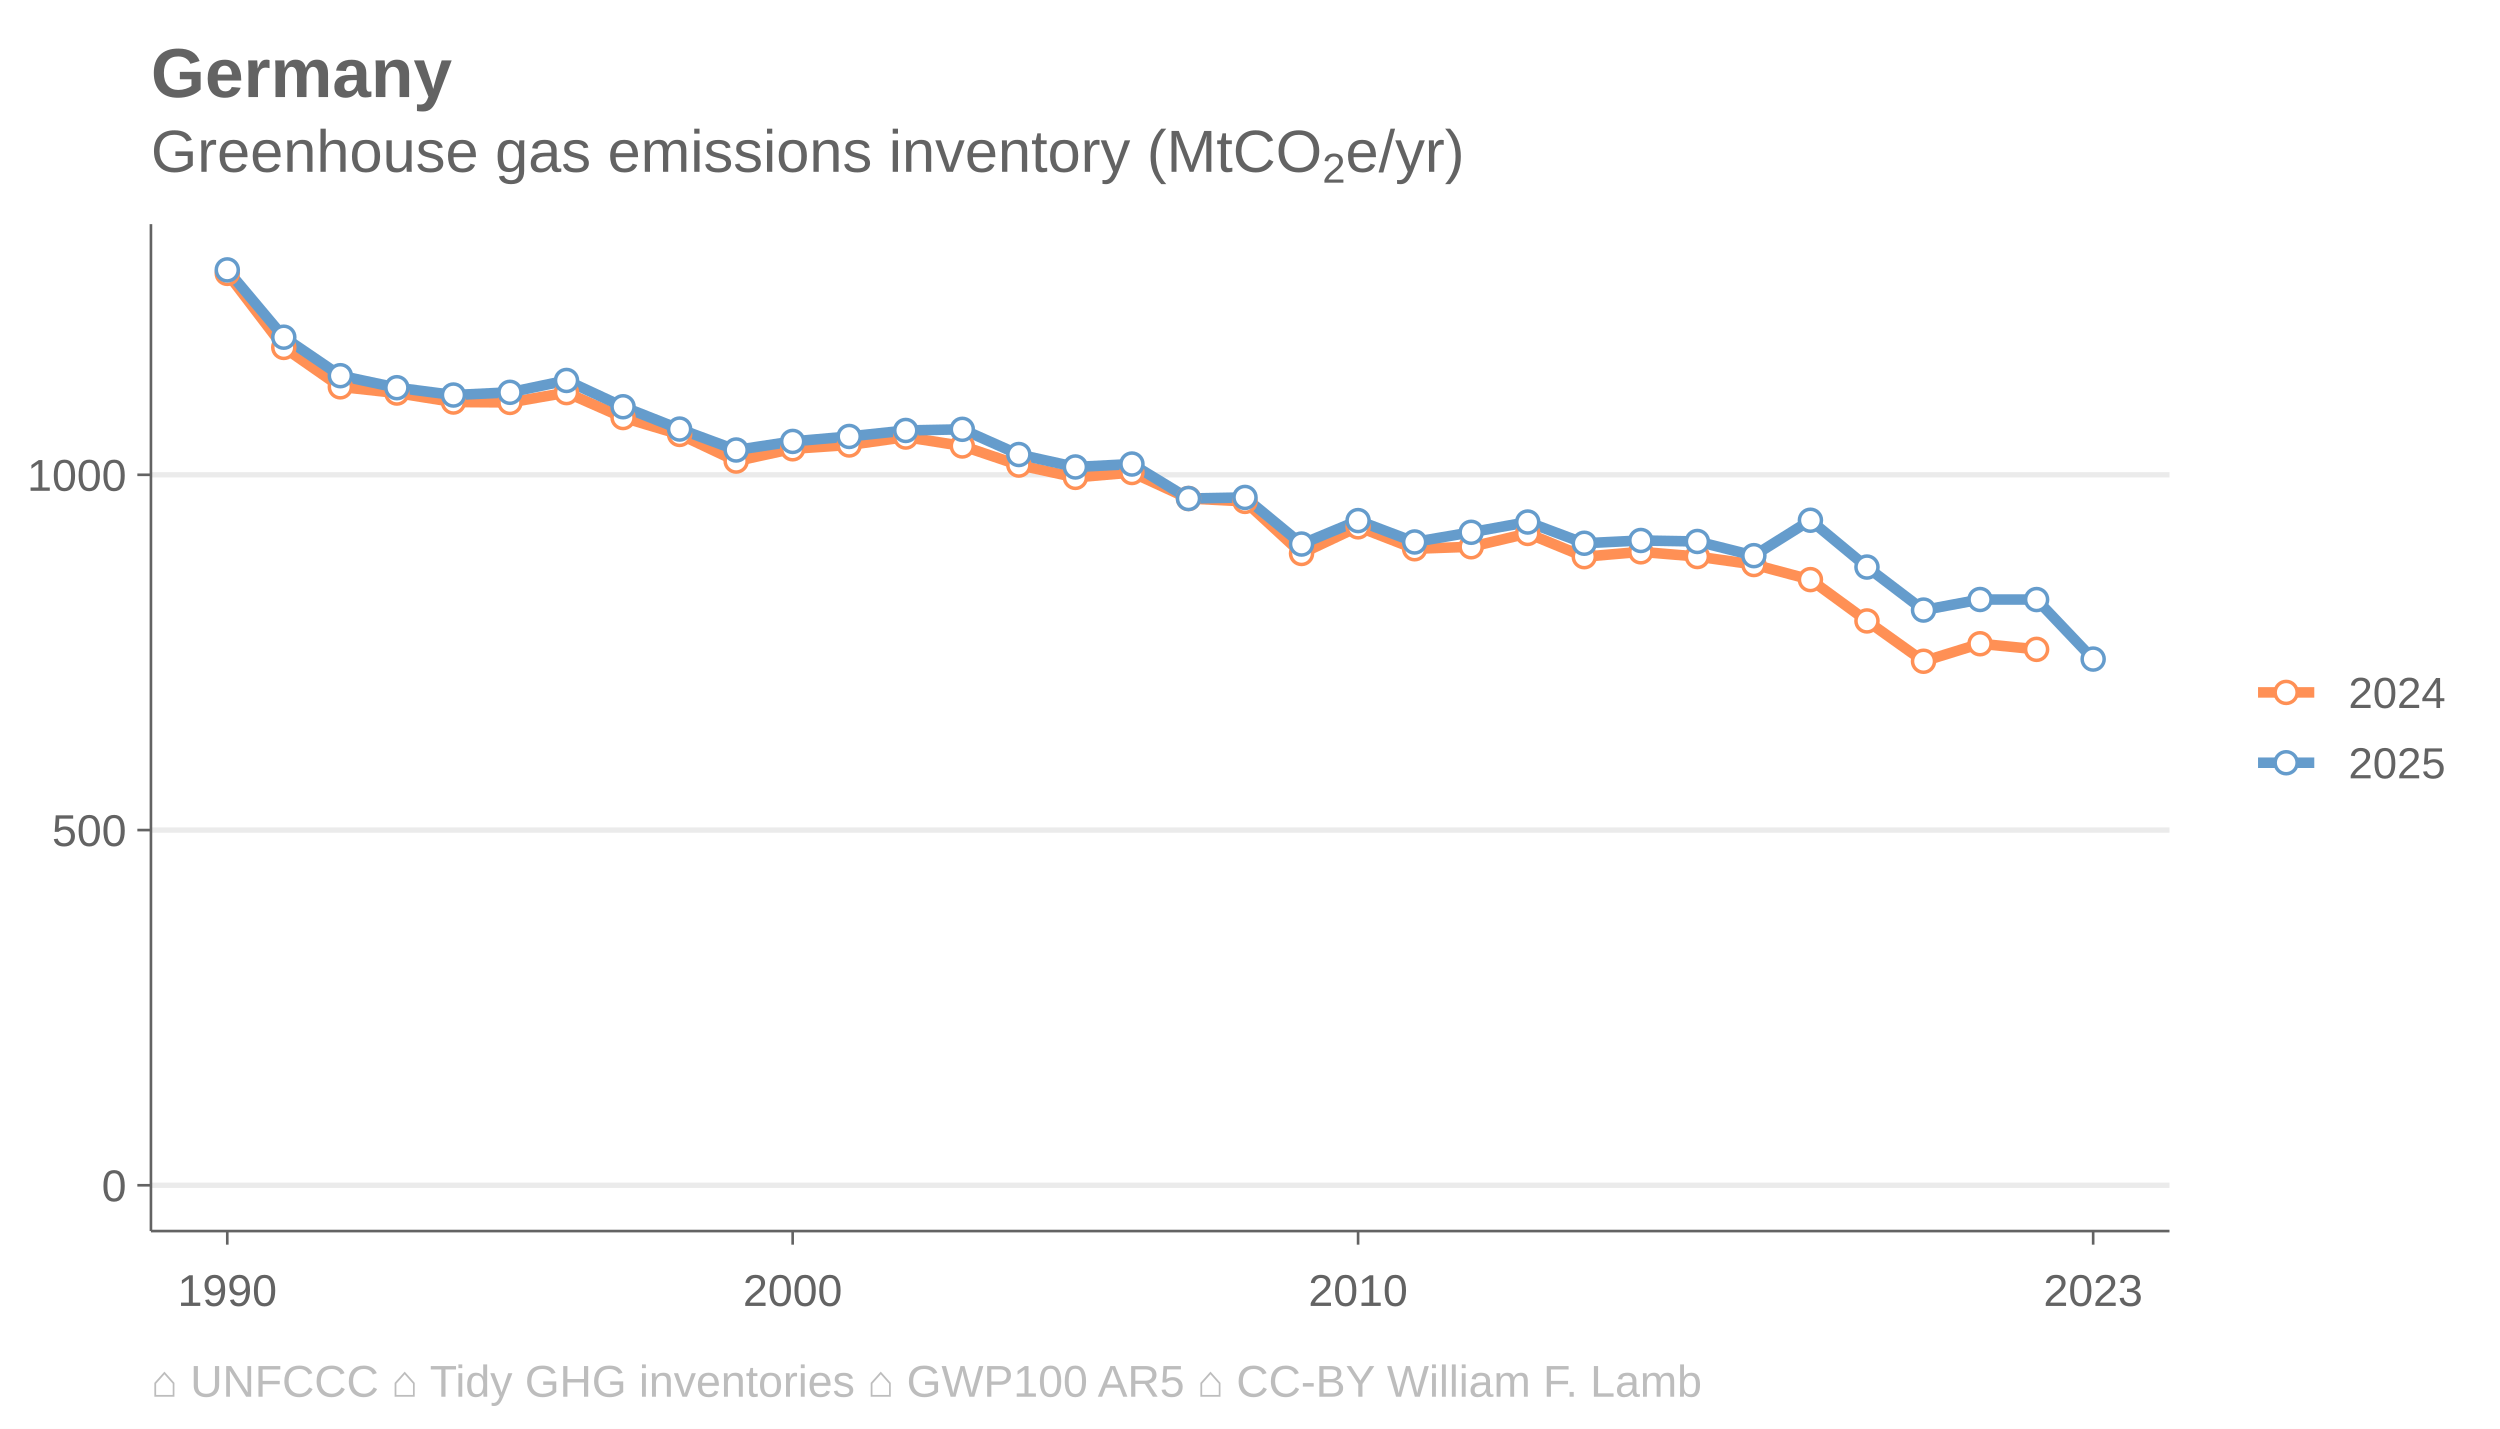
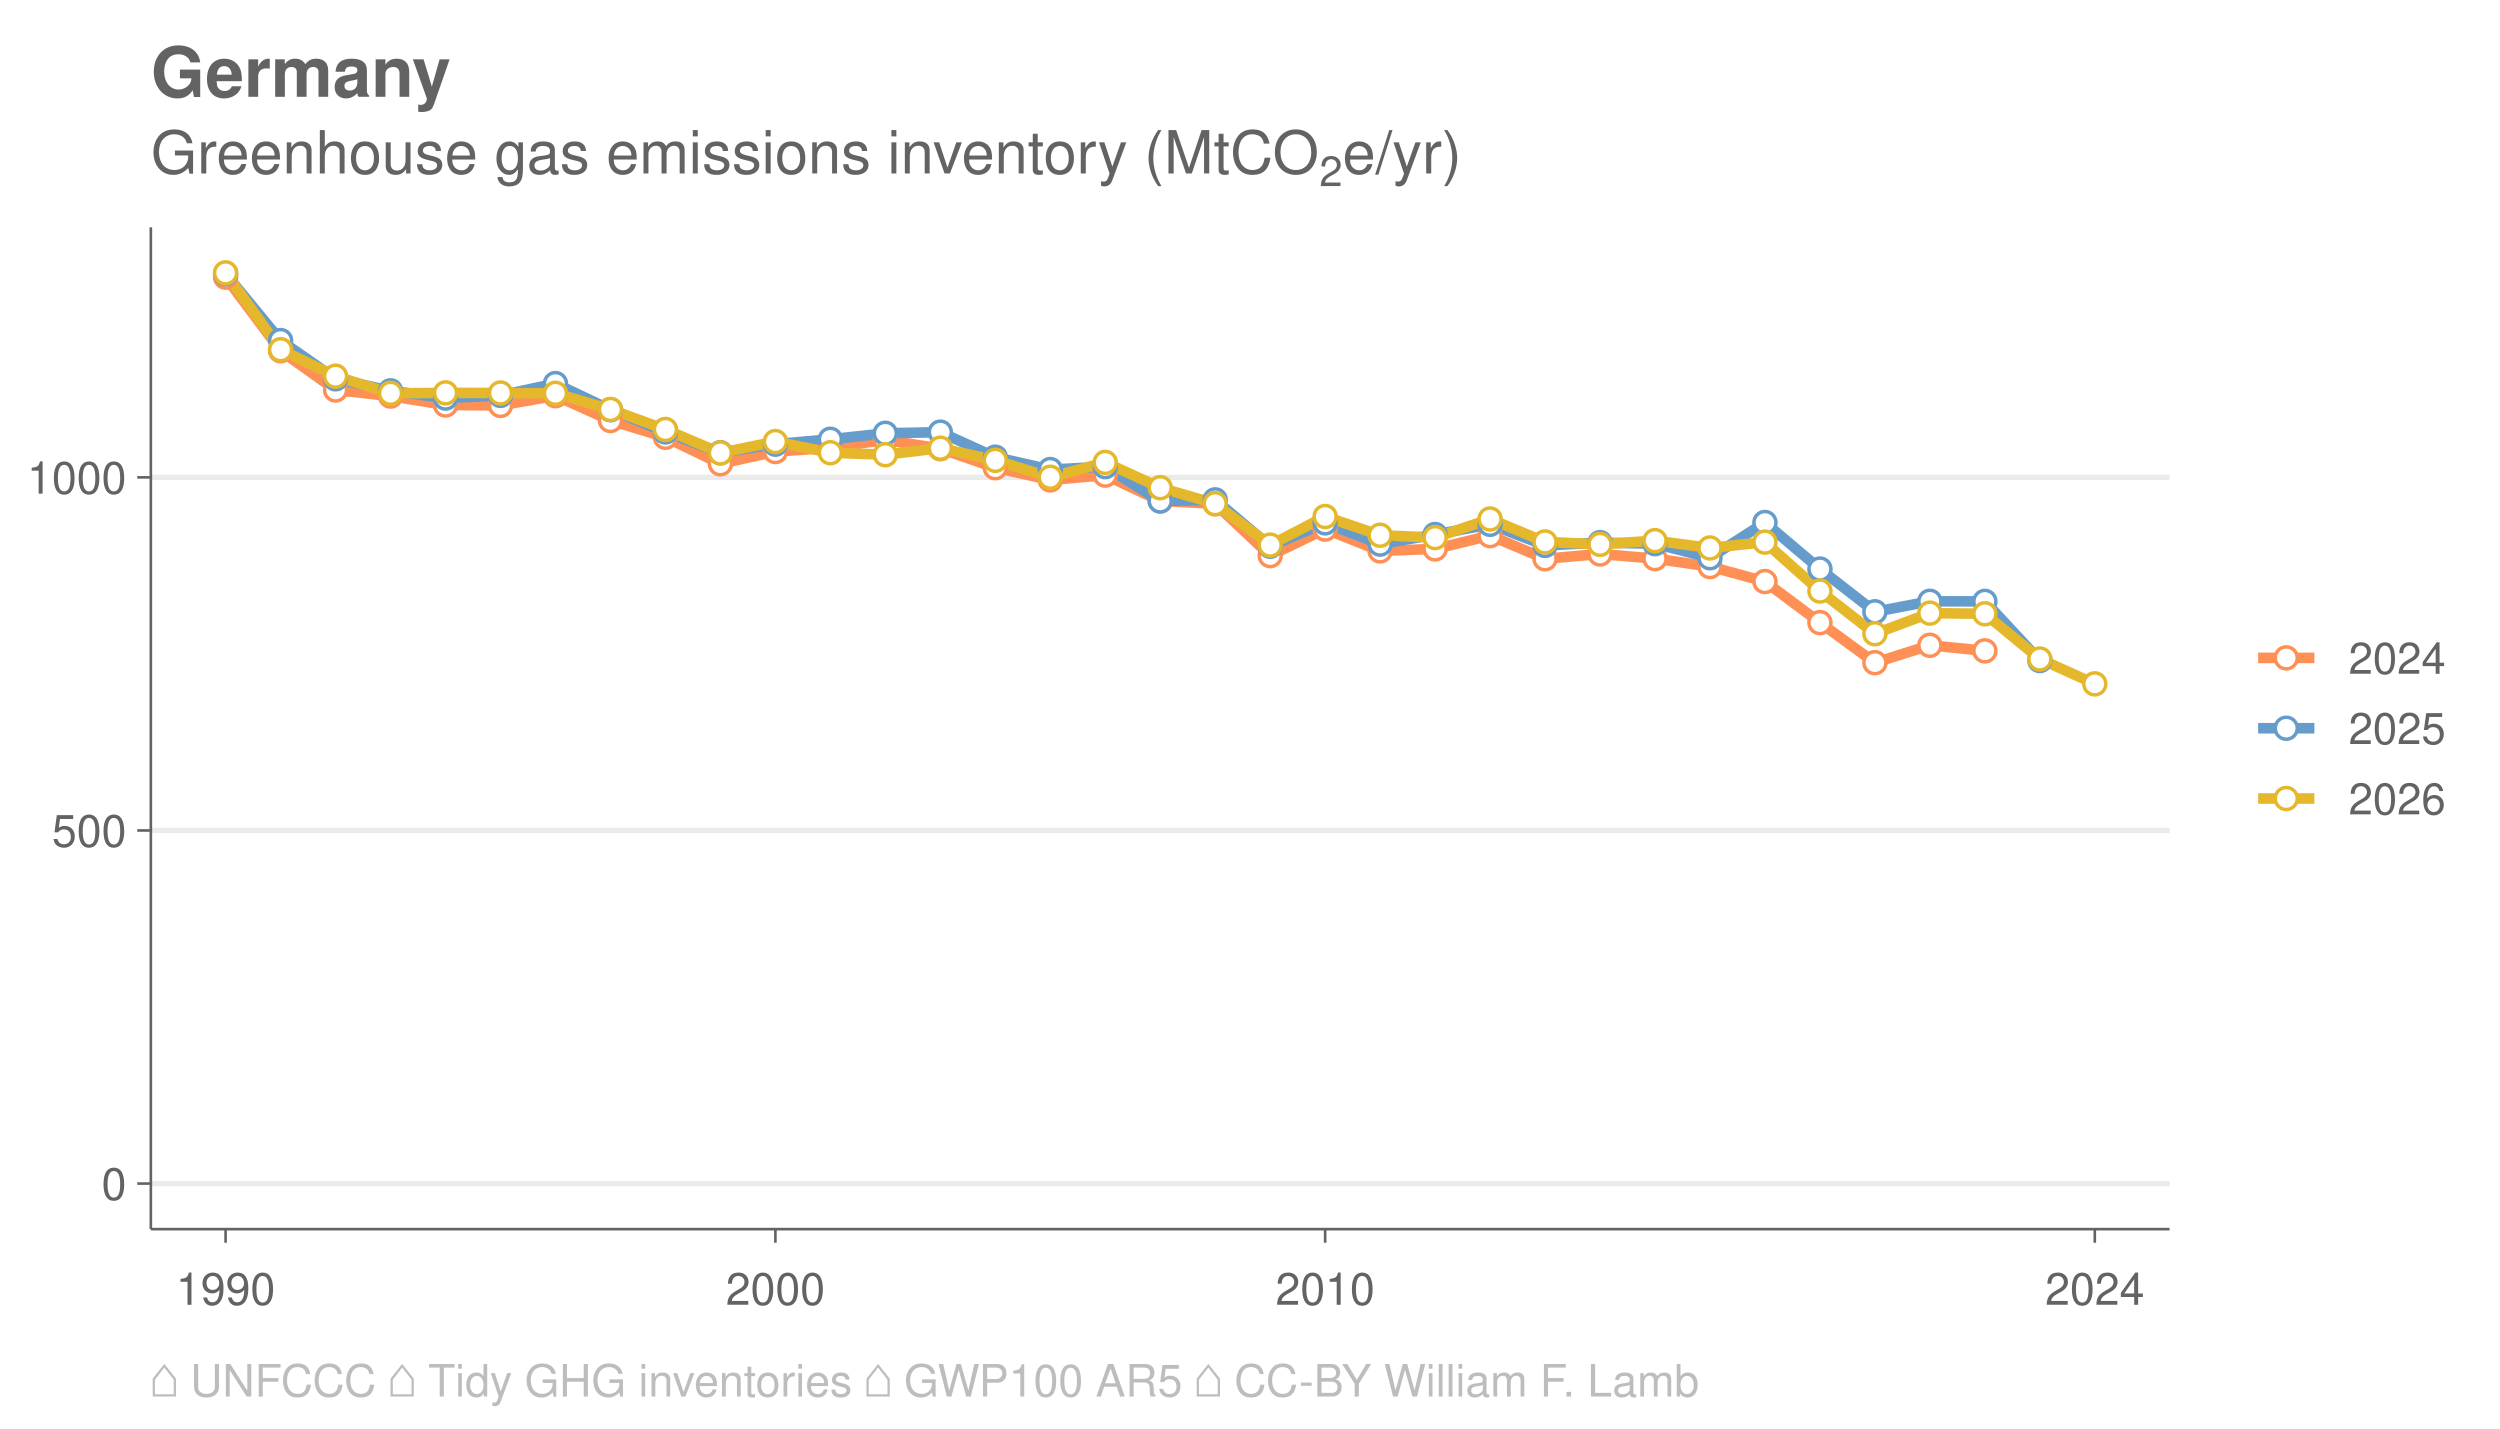
- <svg xmlns="http://www.w3.org/2000/svg" class="svglite" width="504.00pt" height="288.00pt" viewBox="0 0 504.00 288.00">
-   <defs>
-     <style type="text/css">
+ <svg xmlns="http://www.w3.org/2000/svg" width="504.00pt" height="288.00pt" viewBox="0 0 504.00 288.00">
+   <g class="svglite">
+     <defs>
+       <style type="text/css">
    .svglite line, .svglite polyline, .svglite polygon, .svglite path, .svglite rect, .svglite circle {
      fill: none;
      stroke: #000000;
      stroke-linecap: round;
      stroke-linejoin: round;
      stroke-miterlimit: 10.00;
    }
    .svglite text {
      white-space: pre;
    }
+     .svglite g.glyphgroup path {
+       fill: inherit;
+       stroke: none;
+     }
  </style>
-   </defs>
-   <rect width="100%" height="100%" style="stroke: none; fill: #FFFFFF;" />
-   <defs>
-     <clipPath id="cpMC4wMHw1MDQuMDB8MC4wMHwyODguMDA=">
-       <rect x="0.00" y="0.00" width="504.00" height="288.00" />
-     </clipPath>
-   </defs>
-   <g clip-path="url(#cpMC4wMHw1MDQuMDB8MC4wMHwyODguMDA=)">
-     <rect x="0" y="0.00" width="504.00" height="288.00" style="stroke-width: 1.07; stroke: #FFFFFF; fill: #FFFFFF;" />
-   </g>
-   <defs>
-     <clipPath id="cpMzAuNDN8NDM3LjM3fDQ1LjE5fDI0OC4xOA==">
-       <rect x="30.43" y="45.19" width="406.94" height="202.99" />
-     </clipPath>
-   </defs>
-   <g clip-path="url(#cpMzAuNDN8NDM3LjM3fDQ1LjE5fDI0OC4xOA==)">
-     <polyline points="30.43,238.95 437.37,238.95 " style="stroke-width: 1.07; stroke: #EBEBEB; stroke-linecap: butt;" />
-     <polyline points="30.43,167.34 437.37,167.34 " style="stroke-width: 1.07; stroke: #EBEBEB; stroke-linecap: butt;" />
-     <polyline points="30.43,95.72 437.37,95.72 " style="stroke-width: 1.07; stroke: #EBEBEB; stroke-linecap: butt;" />
-     <polyline points="45.82,55.11 57.21,70.04 68.61,77.99 80.01,79.24 91.41,81.05 102.81,81.13 114.21,79.15 125.61,84.18 137.01,87.58 148.41,92.95 159.80,90.48 171.20,89.71 182.60,88.11 194.00,89.91 205.40,93.76 216.80,96.24 228.20,95.26 239.60,100.50 250.99,101.08 262.39,111.58 273.79,106.21 285.19,110.63 296.59,110.23 307.99,107.54 319.39,112.23 330.79,111.25 342.19,112.20 353.58,113.81 364.98,116.85 376.38,125.18 387.78,133.31 399.18,129.78 410.58,130.91 " style="stroke-width: 2.13; stroke: #FF9055; stroke-linecap: butt;" />
-     <polyline points="45.82,54.41 57.21,67.98 68.61,75.74 80.01,78.16 91.41,79.64 102.81,79.09 114.21,76.70 125.61,82.00 137.01,86.50 148.41,90.72 159.80,88.99 171.20,87.99 182.60,86.78 194.00,86.55 205.40,91.63 216.80,94.14 228.20,93.55 239.60,100.50 250.99,100.28 262.39,109.68 273.79,104.95 285.19,109.26 296.59,107.31 307.99,105.24 319.39,109.52 330.79,108.96 342.19,109.16 353.58,112.02 364.98,104.88 376.38,114.32 387.78,122.99 399.18,120.86 410.58,120.87 421.98,132.87 " style="stroke-width: 2.13; stroke: #659CCC; stroke-linecap: butt;" />
-     <circle cx="45.82" cy="55.11" r="2.22" style="stroke-width: 0.71; stroke: #FF9055; fill: #FFFFFF;" />
-     <circle cx="45.82" cy="54.41" r="2.22" style="stroke-width: 0.71; stroke: #659CCC; fill: #FFFFFF;" />
-     <circle cx="57.21" cy="70.04" r="2.22" style="stroke-width: 0.71; stroke: #FF9055; fill: #FFFFFF;" />
-     <circle cx="57.21" cy="67.98" r="2.22" style="stroke-width: 0.71; stroke: #659CCC; fill: #FFFFFF;" />
-     <circle cx="68.61" cy="77.99" r="2.22" style="stroke-width: 0.71; stroke: #FF9055; fill: #FFFFFF;" />
-     <circle cx="68.61" cy="75.74" r="2.22" style="stroke-width: 0.71; stroke: #659CCC; fill: #FFFFFF;" />
-     <circle cx="80.01" cy="79.24" r="2.22" style="stroke-width: 0.71; stroke: #FF9055; fill: #FFFFFF;" />
-     <circle cx="80.01" cy="78.16" r="2.22" style="stroke-width: 0.71; stroke: #659CCC; fill: #FFFFFF;" />
-     <circle cx="91.41" cy="81.05" r="2.22" style="stroke-width: 0.71; stroke: #FF9055; fill: #FFFFFF;" />
-     <circle cx="91.41" cy="79.64" r="2.22" style="stroke-width: 0.71; stroke: #659CCC; fill: #FFFFFF;" />
-     <circle cx="102.81" cy="81.13" r="2.22" style="stroke-width: 0.71; stroke: #FF9055; fill: #FFFFFF;" />
-     <circle cx="102.81" cy="79.09" r="2.22" style="stroke-width: 0.71; stroke: #659CCC; fill: #FFFFFF;" />
-     <circle cx="114.21" cy="79.15" r="2.22" style="stroke-width: 0.71; stroke: #FF9055; fill: #FFFFFF;" />
-     <circle cx="114.21" cy="76.70" r="2.22" style="stroke-width: 0.71; stroke: #659CCC; fill: #FFFFFF;" />
-     <circle cx="125.61" cy="84.18" r="2.22" style="stroke-width: 0.71; stroke: #FF9055; fill: #FFFFFF;" />
-     <circle cx="125.61" cy="82.00" r="2.22" style="stroke-width: 0.71; stroke: #659CCC; fill: #FFFFFF;" />
-     <circle cx="137.01" cy="87.58" r="2.22" style="stroke-width: 0.71; stroke: #FF9055; fill: #FFFFFF;" />
-     <circle cx="137.01" cy="86.50" r="2.22" style="stroke-width: 0.71; stroke: #659CCC; fill: #FFFFFF;" />
-     <circle cx="148.41" cy="92.95" r="2.22" style="stroke-width: 0.71; stroke: #FF9055; fill: #FFFFFF;" />
-     <circle cx="148.41" cy="90.72" r="2.22" style="stroke-width: 0.71; stroke: #659CCC; fill: #FFFFFF;" />
-     <circle cx="159.80" cy="90.48" r="2.22" style="stroke-width: 0.71; stroke: #FF9055; fill: #FFFFFF;" />
-     <circle cx="159.80" cy="88.99" r="2.22" style="stroke-width: 0.71; stroke: #659CCC; fill: #FFFFFF;" />
-     <circle cx="171.20" cy="89.71" r="2.22" style="stroke-width: 0.71; stroke: #FF9055; fill: #FFFFFF;" />
-     <circle cx="171.20" cy="87.99" r="2.22" style="stroke-width: 0.71; stroke: #659CCC; fill: #FFFFFF;" />
-     <circle cx="182.60" cy="88.11" r="2.22" style="stroke-width: 0.71; stroke: #FF9055; fill: #FFFFFF;" />
-     <circle cx="182.60" cy="86.78" r="2.22" style="stroke-width: 0.71; stroke: #659CCC; fill: #FFFFFF;" />
-     <circle cx="194.00" cy="89.91" r="2.22" style="stroke-width: 0.71; stroke: #FF9055; fill: #FFFFFF;" />
-     <circle cx="194.00" cy="86.55" r="2.22" style="stroke-width: 0.71; stroke: #659CCC; fill: #FFFFFF;" />
-     <circle cx="205.40" cy="93.76" r="2.22" style="stroke-width: 0.71; stroke: #FF9055; fill: #FFFFFF;" />
-     <circle cx="205.40" cy="91.63" r="2.22" style="stroke-width: 0.71; stroke: #659CCC; fill: #FFFFFF;" />
-     <circle cx="216.80" cy="96.24" r="2.22" style="stroke-width: 0.71; stroke: #FF9055; fill: #FFFFFF;" />
-     <circle cx="216.80" cy="94.14" r="2.22" style="stroke-width: 0.71; stroke: #659CCC; fill: #FFFFFF;" />
-     <circle cx="228.20" cy="95.26" r="2.22" style="stroke-width: 0.71; stroke: #FF9055; fill: #FFFFFF;" />
-     <circle cx="228.20" cy="93.55" r="2.22" style="stroke-width: 0.71; stroke: #659CCC; fill: #FFFFFF;" />
-     <circle cx="239.60" cy="100.50" r="2.22" style="stroke-width: 0.71; stroke: #FF9055; fill: #FFFFFF;" />
-     <circle cx="239.60" cy="100.50" r="2.22" style="stroke-width: 0.71; stroke: #659CCC; fill: #FFFFFF;" />
-     <circle cx="250.99" cy="101.08" r="2.22" style="stroke-width: 0.71; stroke: #FF9055; fill: #FFFFFF;" />
-     <circle cx="250.99" cy="100.28" r="2.22" style="stroke-width: 0.71; stroke: #659CCC; fill: #FFFFFF;" />
-     <circle cx="262.39" cy="111.58" r="2.22" style="stroke-width: 0.71; stroke: #FF9055; fill: #FFFFFF;" />
-     <circle cx="262.39" cy="109.68" r="2.22" style="stroke-width: 0.71; stroke: #659CCC; fill: #FFFFFF;" />
-     <circle cx="273.79" cy="106.21" r="2.22" style="stroke-width: 0.71; stroke: #FF9055; fill: #FFFFFF;" />
-     <circle cx="273.79" cy="104.95" r="2.22" style="stroke-width: 0.71; stroke: #659CCC; fill: #FFFFFF;" />
-     <circle cx="285.19" cy="110.63" r="2.22" style="stroke-width: 0.71; stroke: #FF9055; fill: #FFFFFF;" />
-     <circle cx="285.19" cy="109.26" r="2.22" style="stroke-width: 0.71; stroke: #659CCC; fill: #FFFFFF;" />
-     <circle cx="296.59" cy="110.23" r="2.22" style="stroke-width: 0.71; stroke: #FF9055; fill: #FFFFFF;" />
-     <circle cx="296.59" cy="107.31" r="2.22" style="stroke-width: 0.71; stroke: #659CCC; fill: #FFFFFF;" />
-     <circle cx="307.99" cy="107.54" r="2.22" style="stroke-width: 0.71; stroke: #FF9055; fill: #FFFFFF;" />
-     <circle cx="307.99" cy="105.24" r="2.22" style="stroke-width: 0.71; stroke: #659CCC; fill: #FFFFFF;" />
-     <circle cx="319.39" cy="112.23" r="2.22" style="stroke-width: 0.71; stroke: #FF9055; fill: #FFFFFF;" />
-     <circle cx="319.39" cy="109.52" r="2.22" style="stroke-width: 0.71; stroke: #659CCC; fill: #FFFFFF;" />
-     <circle cx="330.79" cy="111.25" r="2.22" style="stroke-width: 0.71; stroke: #FF9055; fill: #FFFFFF;" />
-     <circle cx="330.79" cy="108.96" r="2.22" style="stroke-width: 0.71; stroke: #659CCC; fill: #FFFFFF;" />
-     <circle cx="342.19" cy="112.20" r="2.22" style="stroke-width: 0.71; stroke: #FF9055; fill: #FFFFFF;" />
-     <circle cx="342.19" cy="109.16" r="2.22" style="stroke-width: 0.71; stroke: #659CCC; fill: #FFFFFF;" />
-     <circle cx="353.58" cy="113.81" r="2.22" style="stroke-width: 0.71; stroke: #FF9055; fill: #FFFFFF;" />
-     <circle cx="353.58" cy="112.02" r="2.22" style="stroke-width: 0.71; stroke: #659CCC; fill: #FFFFFF;" />
-     <circle cx="364.98" cy="116.85" r="2.22" style="stroke-width: 0.71; stroke: #FF9055; fill: #FFFFFF;" />
-     <circle cx="364.98" cy="104.88" r="2.22" style="stroke-width: 0.71; stroke: #659CCC; fill: #FFFFFF;" />
-     <circle cx="376.38" cy="125.18" r="2.22" style="stroke-width: 0.71; stroke: #FF9055; fill: #FFFFFF;" />
-     <circle cx="376.38" cy="114.32" r="2.22" style="stroke-width: 0.71; stroke: #659CCC; fill: #FFFFFF;" />
-     <circle cx="387.78" cy="133.31" r="2.22" style="stroke-width: 0.71; stroke: #FF9055; fill: #FFFFFF;" />
-     <circle cx="387.78" cy="122.99" r="2.22" style="stroke-width: 0.71; stroke: #659CCC; fill: #FFFFFF;" />
-     <circle cx="399.18" cy="129.78" r="2.22" style="stroke-width: 0.71; stroke: #FF9055; fill: #FFFFFF;" />
-     <circle cx="399.18" cy="120.86" r="2.22" style="stroke-width: 0.71; stroke: #659CCC; fill: #FFFFFF;" />
-     <circle cx="410.58" cy="130.91" r="2.22" style="stroke-width: 0.71; stroke: #FF9055; fill: #FFFFFF;" />
-     <circle cx="410.58" cy="120.87" r="2.22" style="stroke-width: 0.71; stroke: #659CCC; fill: #FFFFFF;" />
-     <circle cx="421.98" cy="132.87" r="2.22" style="stroke-width: 0.71; stroke: #659CCC; fill: #FFFFFF;" />
-   </g>
-   <g clip-path="url(#cpMC4wMHw1MDQuMDB8MC4wMHwyODguMDA=)">
-     <polyline points="30.43,248.18 30.43,45.19 " style="stroke-width: 0.53; stroke: #636363; stroke-linecap: butt;" />
-     <text x="25.50" y="242.17" text-anchor="end" style="font-size: 9.00px;fill: #636363; font-family: &quot;Arial&quot;;" textLength="5.00px" lengthAdjust="spacingAndGlyphs">0</text>
-     <text x="25.50" y="170.56" text-anchor="end" style="font-size: 9.00px;fill: #636363; font-family: &quot;Arial&quot;;" textLength="15.01px" lengthAdjust="spacingAndGlyphs">500</text>
-     <text x="25.50" y="98.94" text-anchor="end" style="font-size: 9.00px;fill: #636363; font-family: &quot;Arial&quot;;" textLength="20.02px" lengthAdjust="spacingAndGlyphs">1000</text>
-     <polyline points="27.69,238.95 30.43,238.95 " style="stroke-width: 0.53; stroke: #636363; stroke-linecap: butt;" />
-     <polyline points="27.69,167.34 30.43,167.34 " style="stroke-width: 0.53; stroke: #636363; stroke-linecap: butt;" />
-     <polyline points="27.69,95.72 30.43,95.72 " style="stroke-width: 0.53; stroke: #636363; stroke-linecap: butt;" />
-     <polyline points="30.43,248.18 437.37,248.18 " style="stroke-width: 0.53; stroke: #636363; stroke-linecap: butt;" />
-     <polyline points="45.82,250.92 45.82,248.18 " style="stroke-width: 0.53; stroke: #636363; stroke-linecap: butt;" />
-     <polyline points="159.80,250.92 159.80,248.18 " style="stroke-width: 0.53; stroke: #636363; stroke-linecap: butt;" />
-     <polyline points="273.79,250.92 273.79,248.18 " style="stroke-width: 0.53; stroke: #636363; stroke-linecap: butt;" />
-     <polyline points="421.98,250.92 421.98,248.18 " style="stroke-width: 0.53; stroke: #636363; stroke-linecap: butt;" />
-     <text x="45.82" y="263.28" text-anchor="middle" style="font-size: 9.00px;fill: #636363; font-family: &quot;Arial&quot;;" textLength="20.02px" lengthAdjust="spacingAndGlyphs">1990</text>
-     <text x="159.80" y="263.28" text-anchor="middle" style="font-size: 9.00px;fill: #636363; font-family: &quot;Arial&quot;;" textLength="20.02px" lengthAdjust="spacingAndGlyphs">2000</text>
-     <text x="273.79" y="263.28" text-anchor="middle" style="font-size: 9.00px;fill: #636363; font-family: &quot;Arial&quot;;" textLength="20.02px" lengthAdjust="spacingAndGlyphs">2010</text>
-     <text x="421.98" y="263.28" text-anchor="middle" style="font-size: 9.00px;fill: #636363; font-family: &quot;Arial&quot;;" textLength="20.02px" lengthAdjust="spacingAndGlyphs">2023</text>
-     <rect x="448.32" y="127.03" width="50.20" height="39.31" style="stroke-width: 1.07; stroke: none; fill: #FFFFFF;" />
-     <line x1="455.22" y1="139.59" x2="466.56" y2="139.59" style="stroke-width: 2.13; stroke: #FF9055; stroke-linecap: butt;" />
-     <circle cx="460.89" cy="139.59" r="2.22" style="stroke-width: 0.71; stroke: #FF9055; fill: #FFFFFF;" />
-     <line x1="455.22" y1="153.77" x2="466.56" y2="153.77" style="stroke-width: 2.13; stroke: #659CCC; stroke-linecap: butt;" />
-     <circle cx="460.89" cy="153.77" r="2.22" style="stroke-width: 0.71; stroke: #659CCC; fill: #FFFFFF;" />
-     <text x="473.46" y="142.74" style="font-size: 8.80px;fill: #636363; font-family: &quot;Arial&quot;;" textLength="19.58px" lengthAdjust="spacingAndGlyphs">2024</text>
-     <text x="473.46" y="156.92" style="font-size: 8.80px;fill: #636363; font-family: &quot;Arial&quot;;" textLength="19.58px" lengthAdjust="spacingAndGlyphs">2025</text>
-     <text x="30.43" y="34.64" style="font-size: 12.00px;fill: #636363; font-family: &quot;Arial&quot;;" textLength="236.15px" lengthAdjust="spacingAndGlyphs">Greenhouse gas emissions inventory (MtCO</text>
-     <text x="266.58" y="36.82" style="font-size: 8.40px;fill: #636363; font-family: &quot;Arial&quot;;" textLength="4.67px" lengthAdjust="spacingAndGlyphs">2</text>
-     <text x="271.25" y="34.64" style="font-size: 12.00px;fill: #636363; font-family: &quot;Arial&quot;;" textLength="24.00px" lengthAdjust="spacingAndGlyphs">e/yr)</text>
-     <text x="30.43" y="19.57" style="font-size: 14.00px; font-weight: bold;fill: #636363; font-family: &quot;Arial&quot;;" textLength="60.68px" lengthAdjust="spacingAndGlyphs">Germany</text>
-     <text x="30.43" y="281.58" style="font-size: 9.00px;fill: #BDBDBD; font-family: &quot;Arial&quot;;" textLength="327.62px" lengthAdjust="spacingAndGlyphs">⌂ UNFCCC   ⌂ Tidy GHG inventories   ⌂ GWP100 AR5   ⌂ CC-BY William F. Lamb</text>
+     </defs>
+     <rect width="100%" height="100%" style="stroke: none; fill: #FFFFFF;" />
+     <defs>
+       <clipPath id="cpMC4wMHw1MDQuMDB8MC4wMHwyODguMDA=">
+         <rect x="0.00" y="0.00" width="504.00" height="288.00" />
+       </clipPath>
+     </defs>
+     <g clip-path="url(#cpMC4wMHw1MDQuMDB8MC4wMHwyODguMDA=)">
+       <rect x="0.00" y="0.00" width="504.00" height="288.00" style="stroke-width: 1.07; stroke: #FFFFFF; fill: #FFFFFF;" />
+     </g>
+     <defs>
+       <clipPath id="cpMzAuNDF8NDM3LjM5fDQ1LjgzfDI0Ny43OQ==">
+         <rect x="30.41" y="45.83" width="406.98" height="201.96" />
+       </clipPath>
+     </defs>
+     <g clip-path="url(#cpMzAuNDF8NDM3LjM5fDQ1LjgzfDI0Ny43OQ==)">
+       <polyline points="30.41,238.61 437.39,238.61 " style="stroke-width: 1.07; stroke: #EBEBEB; stroke-linecap: butt;" />
+       <polyline points="30.41,167.42 437.39,167.42 " style="stroke-width: 1.07; stroke: #EBEBEB; stroke-linecap: butt;" />
+       <polyline points="30.41,96.24 437.39,96.24 " style="stroke-width: 1.07; stroke: #EBEBEB; stroke-linecap: butt;" />
+       <polyline points="45.48,55.87 56.57,70.71 67.65,78.62 78.73,79.85 89.82,81.65 100.90,81.73 111.98,79.77 123.07,84.77 134.15,88.15 145.23,93.49 156.32,91.03 167.40,90.27 178.48,88.67 189.57,90.46 200.65,94.29 211.73,96.75 222.82,95.78 233.90,100.99 244.98,101.56 256.07,112.01 267.15,106.66 278.23,111.06 289.32,110.66 300.40,107.98 311.48,112.65 322.57,111.68 333.65,112.62 344.73,114.22 355.81,117.24 366.90,125.52 377.98,133.60 389.06,130.09 400.15,131.21 " style="stroke-width: 2.13; stroke: #FF9055; stroke-linecap: butt;" />
+       <polyline points="45.48,55.18 56.57,68.66 67.65,76.37 78.73,78.79 89.82,80.25 100.90,79.71 111.98,77.33 123.07,82.60 134.15,87.08 145.23,91.27 156.32,89.54 167.40,88.56 178.48,87.35 189.57,87.12 200.65,92.17 211.73,94.66 222.82,94.08 233.90,100.99 244.98,100.77 256.07,110.12 267.15,105.41 278.23,109.69 289.32,107.76 300.40,105.70 311.48,109.95 322.57,109.40 333.65,109.60 344.73,112.44 355.81,105.34 366.90,114.72 377.98,123.34 389.06,121.22 400.15,121.24 411.23,133.16 " style="stroke-width: 2.13; stroke: #659CCC; stroke-linecap: butt;" />
+       <polyline points="45.48,55.01 56.57,70.50 67.65,75.84 78.73,79.29 89.82,79.20 100.90,79.23 111.98,79.29 123.07,82.55 134.15,86.58 145.23,91.31 156.32,89.02 167.40,91.27 178.48,91.67 189.57,90.35 200.65,92.80 211.73,96.21 222.82,93.22 233.90,98.32 244.98,101.54 256.07,109.89 267.15,104.13 278.23,107.90 289.32,108.38 300.40,104.63 311.48,109.25 322.57,109.74 333.65,108.99 344.73,110.47 355.81,109.29 366.90,119.15 377.98,127.76 389.06,123.61 400.15,123.74 411.23,132.85 422.31,137.87 " style="stroke-width: 2.13; stroke: #E5B82C; stroke-linecap: butt;" />
+       <circle cx="45.48" cy="55.87" r="2.22" style="stroke-width: 0.71; stroke: #FF9055; fill: #FFFFFF;" />
+       <circle cx="45.48" cy="55.18" r="2.22" style="stroke-width: 0.71; stroke: #659CCC; fill: #FFFFFF;" />
+       <circle cx="45.48" cy="55.01" r="2.22" style="stroke-width: 0.71; stroke: #E5B82C; fill: #FFFFFF;" />
+       <circle cx="56.57" cy="70.71" r="2.22" style="stroke-width: 0.71; stroke: #FF9055; fill: #FFFFFF;" />
+       <circle cx="56.57" cy="68.66" r="2.22" style="stroke-width: 0.71; stroke: #659CCC; fill: #FFFFFF;" />
+       <circle cx="56.57" cy="70.50" r="2.22" style="stroke-width: 0.71; stroke: #E5B82C; fill: #FFFFFF;" />
+       <circle cx="67.65" cy="78.62" r="2.22" style="stroke-width: 0.71; stroke: #FF9055; fill: #FFFFFF;" />
+       <circle cx="67.65" cy="76.37" r="2.22" style="stroke-width: 0.71; stroke: #659CCC; fill: #FFFFFF;" />
+       <circle cx="67.65" cy="75.84" r="2.22" style="stroke-width: 0.71; stroke: #E5B82C; fill: #FFFFFF;" />
+       <circle cx="78.73" cy="79.85" r="2.22" style="stroke-width: 0.71; stroke: #FF9055; fill: #FFFFFF;" />
+       <circle cx="78.73" cy="78.79" r="2.22" style="stroke-width: 0.71; stroke: #659CCC; fill: #FFFFFF;" />
+       <circle cx="78.73" cy="79.29" r="2.22" style="stroke-width: 0.71; stroke: #E5B82C; fill: #FFFFFF;" />
+       <circle cx="89.82" cy="81.65" r="2.22" style="stroke-width: 0.71; stroke: #FF9055; fill: #FFFFFF;" />
+       <circle cx="89.82" cy="80.25" r="2.22" style="stroke-width: 0.71; stroke: #659CCC; fill: #FFFFFF;" />
+       <circle cx="89.82" cy="79.20" r="2.22" style="stroke-width: 0.71; stroke: #E5B82C; fill: #FFFFFF;" />
+       <circle cx="100.90" cy="81.73" r="2.22" style="stroke-width: 0.71; stroke: #FF9055; fill: #FFFFFF;" />
+       <circle cx="100.90" cy="79.71" r="2.22" style="stroke-width: 0.71; stroke: #659CCC; fill: #FFFFFF;" />
+       <circle cx="100.90" cy="79.23" r="2.22" style="stroke-width: 0.71; stroke: #E5B82C; fill: #FFFFFF;" />
+       <circle cx="111.98" cy="79.77" r="2.22" style="stroke-width: 0.71; stroke: #FF9055; fill: #FFFFFF;" />
+       <circle cx="111.98" cy="77.33" r="2.22" style="stroke-width: 0.71; stroke: #659CCC; fill: #FFFFFF;" />
+       <circle cx="111.98" cy="79.29" r="2.22" style="stroke-width: 0.71; stroke: #E5B82C; fill: #FFFFFF;" />
+       <circle cx="123.07" cy="84.77" r="2.22" style="stroke-width: 0.71; stroke: #FF9055; fill: #FFFFFF;" />
+       <circle cx="123.07" cy="82.60" r="2.22" style="stroke-width: 0.71; stroke: #659CCC; fill: #FFFFFF;" />
+       <circle cx="123.07" cy="82.55" r="2.22" style="stroke-width: 0.71; stroke: #E5B82C; fill: #FFFFFF;" />
+       <circle cx="134.15" cy="88.15" r="2.22" style="stroke-width: 0.71; stroke: #FF9055; fill: #FFFFFF;" />
+       <circle cx="134.15" cy="87.08" r="2.22" style="stroke-width: 0.71; stroke: #659CCC; fill: #FFFFFF;" />
+       <circle cx="134.15" cy="86.58" r="2.22" style="stroke-width: 0.71; stroke: #E5B82C; fill: #FFFFFF;" />
+       <circle cx="145.23" cy="93.49" r="2.22" style="stroke-width: 0.71; stroke: #FF9055; fill: #FFFFFF;" />
+       <circle cx="145.23" cy="91.27" r="2.22" style="stroke-width: 0.71; stroke: #659CCC; fill: #FFFFFF;" />
+       <circle cx="145.23" cy="91.31" r="2.22" style="stroke-width: 0.71; stroke: #E5B82C; fill: #FFFFFF;" />
+       <circle cx="156.32" cy="91.03" r="2.22" style="stroke-width: 0.71; stroke: #FF9055; fill: #FFFFFF;" />
+       <circle cx="156.32" cy="89.54" r="2.22" style="stroke-width: 0.71; stroke: #659CCC; fill: #FFFFFF;" />
+       <circle cx="156.32" cy="89.02" r="2.22" style="stroke-width: 0.71; stroke: #E5B82C; fill: #FFFFFF;" />
+       <circle cx="167.40" cy="90.27" r="2.22" style="stroke-width: 0.71; stroke: #FF9055; fill: #FFFFFF;" />
+       <circle cx="167.40" cy="88.56" r="2.22" style="stroke-width: 0.71; stroke: #659CCC; fill: #FFFFFF;" />
+       <circle cx="167.40" cy="91.27" r="2.22" style="stroke-width: 0.71; stroke: #E5B82C; fill: #FFFFFF;" />
+       <circle cx="178.48" cy="88.67" r="2.22" style="stroke-width: 0.71; stroke: #FF9055; fill: #FFFFFF;" />
+       <circle cx="178.48" cy="87.35" r="2.22" style="stroke-width: 0.71; stroke: #659CCC; fill: #FFFFFF;" />
+       <circle cx="178.48" cy="91.67" r="2.22" style="stroke-width: 0.71; stroke: #E5B82C; fill: #FFFFFF;" />
+       <circle cx="189.57" cy="90.46" r="2.22" style="stroke-width: 0.71; stroke: #FF9055; fill: #FFFFFF;" />
+       <circle cx="189.57" cy="87.12" r="2.22" style="stroke-width: 0.71; stroke: #659CCC; fill: #FFFFFF;" />
+       <circle cx="189.57" cy="90.35" r="2.22" style="stroke-width: 0.71; stroke: #E5B82C; fill: #FFFFFF;" />
+       <circle cx="200.65" cy="94.29" r="2.22" style="stroke-width: 0.71; stroke: #FF9055; fill: #FFFFFF;" />
+       <circle cx="200.65" cy="92.17" r="2.22" style="stroke-width: 0.71; stroke: #659CCC; fill: #FFFFFF;" />
+       <circle cx="200.65" cy="92.80" r="2.22" style="stroke-width: 0.71; stroke: #E5B82C; fill: #FFFFFF;" />
+       <circle cx="211.73" cy="96.75" r="2.22" style="stroke-width: 0.71; stroke: #FF9055; fill: #FFFFFF;" />
+       <circle cx="211.73" cy="94.66" r="2.22" style="stroke-width: 0.71; stroke: #659CCC; fill: #FFFFFF;" />
+       <circle cx="211.73" cy="96.21" r="2.22" style="stroke-width: 0.71; stroke: #E5B82C; fill: #FFFFFF;" />
+       <circle cx="222.82" cy="95.78" r="2.22" style="stroke-width: 0.71; stroke: #FF9055; fill: #FFFFFF;" />
+       <circle cx="222.82" cy="94.08" r="2.22" style="stroke-width: 0.71; stroke: #659CCC; fill: #FFFFFF;" />
+       <circle cx="222.82" cy="93.22" r="2.22" style="stroke-width: 0.71; stroke: #E5B82C; fill: #FFFFFF;" />
+       <circle cx="233.90" cy="100.99" r="2.22" style="stroke-width: 0.71; stroke: #FF9055; fill: #FFFFFF;" />
+       <circle cx="233.90" cy="100.99" r="2.22" style="stroke-width: 0.71; stroke: #659CCC; fill: #FFFFFF;" />
+       <circle cx="233.90" cy="98.32" r="2.22" style="stroke-width: 0.71; stroke: #E5B82C; fill: #FFFFFF;" />
+       <circle cx="244.98" cy="101.56" r="2.22" style="stroke-width: 0.71; stroke: #FF9055; fill: #FFFFFF;" />
+       <circle cx="244.98" cy="100.77" r="2.22" style="stroke-width: 0.71; stroke: #659CCC; fill: #FFFFFF;" />
+       <circle cx="244.98" cy="101.54" r="2.22" style="stroke-width: 0.71; stroke: #E5B82C; fill: #FFFFFF;" />
+       <circle cx="256.07" cy="112.01" r="2.22" style="stroke-width: 0.71; stroke: #FF9055; fill: #FFFFFF;" />
+       <circle cx="256.07" cy="110.12" r="2.22" style="stroke-width: 0.71; stroke: #659CCC; fill: #FFFFFF;" />
+       <circle cx="256.07" cy="109.89" r="2.22" style="stroke-width: 0.71; stroke: #E5B82C; fill: #FFFFFF;" />
+       <circle cx="267.15" cy="106.66" r="2.22" style="stroke-width: 0.71; stroke: #FF9055; fill: #FFFFFF;" />
+       <circle cx="267.15" cy="105.41" r="2.22" style="stroke-width: 0.71; stroke: #659CCC; fill: #FFFFFF;" />
+       <circle cx="267.15" cy="104.13" r="2.22" style="stroke-width: 0.71; stroke: #E5B82C; fill: #FFFFFF;" />
+       <circle cx="278.23" cy="111.06" r="2.22" style="stroke-width: 0.71; stroke: #FF9055; fill: #FFFFFF;" />
+       <circle cx="278.23" cy="109.69" r="2.22" style="stroke-width: 0.71; stroke: #659CCC; fill: #FFFFFF;" />
+       <circle cx="278.23" cy="107.90" r="2.22" style="stroke-width: 0.71; stroke: #E5B82C; fill: #FFFFFF;" />
+       <circle cx="289.32" cy="110.66" r="2.22" style="stroke-width: 0.71; stroke: #FF9055; fill: #FFFFFF;" />
+       <circle cx="289.32" cy="107.76" r="2.22" style="stroke-width: 0.71; stroke: #659CCC; fill: #FFFFFF;" />
+       <circle cx="289.32" cy="108.38" r="2.22" style="stroke-width: 0.71; stroke: #E5B82C; fill: #FFFFFF;" />
+       <circle cx="300.40" cy="107.98" r="2.22" style="stroke-width: 0.71; stroke: #FF9055; fill: #FFFFFF;" />
+       <circle cx="300.40" cy="105.70" r="2.22" style="stroke-width: 0.71; stroke: #659CCC; fill: #FFFFFF;" />
+       <circle cx="300.40" cy="104.63" r="2.22" style="stroke-width: 0.71; stroke: #E5B82C; fill: #FFFFFF;" />
+       <circle cx="311.48" cy="112.65" r="2.22" style="stroke-width: 0.71; stroke: #FF9055; fill: #FFFFFF;" />
+       <circle cx="311.48" cy="109.95" r="2.22" style="stroke-width: 0.71; stroke: #659CCC; fill: #FFFFFF;" />
+       <circle cx="311.48" cy="109.25" r="2.22" style="stroke-width: 0.71; stroke: #E5B82C; fill: #FFFFFF;" />
+       <circle cx="322.57" cy="111.68" r="2.22" style="stroke-width: 0.71; stroke: #FF9055; fill: #FFFFFF;" />
+       <circle cx="322.57" cy="109.40" r="2.22" style="stroke-width: 0.71; stroke: #659CCC; fill: #FFFFFF;" />
+       <circle cx="322.57" cy="109.74" r="2.22" style="stroke-width: 0.71; stroke: #E5B82C; fill: #FFFFFF;" />
+       <circle cx="333.65" cy="112.62" r="2.22" style="stroke-width: 0.71; stroke: #FF9055; fill: #FFFFFF;" />
+       <circle cx="333.65" cy="109.60" r="2.22" style="stroke-width: 0.71; stroke: #659CCC; fill: #FFFFFF;" />
+       <circle cx="333.65" cy="108.99" r="2.22" style="stroke-width: 0.71; stroke: #E5B82C; fill: #FFFFFF;" />
+       <circle cx="344.73" cy="114.22" r="2.22" style="stroke-width: 0.71; stroke: #FF9055; fill: #FFFFFF;" />
+       <circle cx="344.73" cy="112.44" r="2.22" style="stroke-width: 0.71; stroke: #659CCC; fill: #FFFFFF;" />
+       <circle cx="344.73" cy="110.47" r="2.22" style="stroke-width: 0.71; stroke: #E5B82C; fill: #FFFFFF;" />
+       <circle cx="355.81" cy="117.24" r="2.22" style="stroke-width: 0.71; stroke: #FF9055; fill: #FFFFFF;" />
+       <circle cx="355.81" cy="105.34" r="2.22" style="stroke-width: 0.71; stroke: #659CCC; fill: #FFFFFF;" />
+       <circle cx="355.81" cy="109.29" r="2.22" style="stroke-width: 0.71; stroke: #E5B82C; fill: #FFFFFF;" />
+       <circle cx="366.90" cy="125.52" r="2.22" style="stroke-width: 0.71; stroke: #FF9055; fill: #FFFFFF;" />
+       <circle cx="366.90" cy="114.72" r="2.22" style="stroke-width: 0.71; stroke: #659CCC; fill: #FFFFFF;" />
+       <circle cx="366.90" cy="119.15" r="2.22" style="stroke-width: 0.71; stroke: #E5B82C; fill: #FFFFFF;" />
+       <circle cx="377.98" cy="133.60" r="2.22" style="stroke-width: 0.71; stroke: #FF9055; fill: #FFFFFF;" />
+       <circle cx="377.98" cy="123.34" r="2.22" style="stroke-width: 0.71; stroke: #659CCC; fill: #FFFFFF;" />
+       <circle cx="377.98" cy="127.76" r="2.22" style="stroke-width: 0.71; stroke: #E5B82C; fill: #FFFFFF;" />
+       <circle cx="389.06" cy="130.09" r="2.22" style="stroke-width: 0.71; stroke: #FF9055; fill: #FFFFFF;" />
+       <circle cx="389.06" cy="121.22" r="2.22" style="stroke-width: 0.71; stroke: #659CCC; fill: #FFFFFF;" />
+       <circle cx="389.06" cy="123.61" r="2.22" style="stroke-width: 0.71; stroke: #E5B82C; fill: #FFFFFF;" />
+       <circle cx="400.15" cy="131.21" r="2.22" style="stroke-width: 0.71; stroke: #FF9055; fill: #FFFFFF;" />
+       <circle cx="400.15" cy="121.24" r="2.22" style="stroke-width: 0.71; stroke: #659CCC; fill: #FFFFFF;" />
+       <circle cx="400.15" cy="123.74" r="2.22" style="stroke-width: 0.71; stroke: #E5B82C; fill: #FFFFFF;" />
+       <circle cx="411.23" cy="133.16" r="2.22" style="stroke-width: 0.71; stroke: #659CCC; fill: #FFFFFF;" />
+       <circle cx="411.23" cy="132.85" r="2.22" style="stroke-width: 0.71; stroke: #E5B82C; fill: #FFFFFF;" />
+       <circle cx="422.31" cy="137.87" r="2.22" style="stroke-width: 0.71; stroke: #E5B82C; fill: #FFFFFF;" />
+     </g>
+     <g clip-path="url(#cpMC4wMHw1MDQuMDB8MC4wMHwyODguMDA=)">
+       <polyline points="30.41,247.79 30.41,45.83 " style="stroke-width: 0.53; stroke: #636363; stroke-linecap: butt;" />
+       <text x="25.48" y="241.89" text-anchor="end" style="font-size: 9.00px;fill: #636363; font-family: &quot;Nimbus Sans&quot;;" textLength="5.00px" lengthAdjust="spacingAndGlyphs">0</text>
+       <text x="25.48" y="170.70" text-anchor="end" style="font-size: 9.00px;fill: #636363; font-family: &quot;Nimbus Sans&quot;;" textLength="15.00px" lengthAdjust="spacingAndGlyphs">500</text>
+       <text x="25.48" y="99.52" text-anchor="end" style="font-size: 9.00px;fill: #636363; font-family: &quot;Nimbus Sans&quot;;" textLength="20.00px" lengthAdjust="spacingAndGlyphs">1000</text>
+       <polyline points="27.67,238.61 30.41,238.61 " style="stroke-width: 0.53; stroke: #636363; stroke-linecap: butt;" />
+       <polyline points="27.67,167.42 30.41,167.42 " style="stroke-width: 0.53; stroke: #636363; stroke-linecap: butt;" />
+       <polyline points="27.67,96.24 30.41,96.24 " style="stroke-width: 0.53; stroke: #636363; stroke-linecap: butt;" />
+       <polyline points="30.41,247.79 437.39,247.79 " style="stroke-width: 0.53; stroke: #636363; stroke-linecap: butt;" />
+       <polyline points="45.48,250.53 45.48,247.79 " style="stroke-width: 0.53; stroke: #636363; stroke-linecap: butt;" />
+       <polyline points="156.32,250.53 156.32,247.79 " style="stroke-width: 0.53; stroke: #636363; stroke-linecap: butt;" />
+       <polyline points="267.15,250.53 267.15,247.79 " style="stroke-width: 0.53; stroke: #636363; stroke-linecap: butt;" />
+       <polyline points="422.31,250.53 422.31,247.79 " style="stroke-width: 0.53; stroke: #636363; stroke-linecap: butt;" />
+       <text x="45.48" y="263.05" text-anchor="middle" style="font-size: 9.00px;fill: #636363; font-family: &quot;Nimbus Sans&quot;;" textLength="20.00px" lengthAdjust="spacingAndGlyphs">1990</text>
+       <text x="156.32" y="263.05" text-anchor="middle" style="font-size: 9.00px;fill: #636363; font-family: &quot;Nimbus Sans&quot;;" textLength="20.00px" lengthAdjust="spacingAndGlyphs">2000</text>
+       <text x="267.15" y="263.05" text-anchor="middle" style="font-size: 9.00px;fill: #636363; font-family: &quot;Nimbus Sans&quot;;" textLength="20.00px" lengthAdjust="spacingAndGlyphs">2010</text>
+       <text x="422.31" y="263.05" text-anchor="middle" style="font-size: 9.00px;fill: #636363; font-family: &quot;Nimbus Sans&quot;;" textLength="20.00px" lengthAdjust="spacingAndGlyphs">2024</text>
+       <rect x="448.35" y="120.07" width="50.17" height="53.48" style="stroke-width: 1.07; stroke: none; fill: #FFFFFF;" />
+       <line x1="455.24" y1="132.63" x2="466.58" y2="132.63" style="stroke-width: 2.13; stroke: #FF9055; stroke-linecap: butt;" />
+       <circle cx="460.91" cy="132.63" r="2.22" style="stroke-width: 0.71; stroke: #FF9055; fill: #FFFFFF;" />
+       <line x1="455.24" y1="146.81" x2="466.58" y2="146.81" style="stroke-width: 2.13; stroke: #659CCC; stroke-linecap: butt;" />
+       <circle cx="460.91" cy="146.81" r="2.22" style="stroke-width: 0.71; stroke: #659CCC; fill: #FFFFFF;" />
+       <line x1="455.24" y1="160.98" x2="466.58" y2="160.98" style="stroke-width: 2.13; stroke: #E5B82C; stroke-linecap: butt;" />
+       <circle cx="460.91" cy="160.98" r="2.22" style="stroke-width: 0.71; stroke: #E5B82C; fill: #FFFFFF;" />
+       <text x="473.48" y="135.84" style="font-size: 8.80px;fill: #636363; font-family: &quot;Nimbus Sans&quot;;" textLength="19.56px" lengthAdjust="spacingAndGlyphs">2024</text>
+       <text x="473.48" y="150.01" style="font-size: 8.80px;fill: #636363; font-family: &quot;Nimbus Sans&quot;;" textLength="19.56px" lengthAdjust="spacingAndGlyphs">2025</text>
+       <text x="473.48" y="164.19" style="font-size: 8.80px;fill: #636363; font-family: &quot;Nimbus Sans&quot;;" textLength="19.56px" lengthAdjust="spacingAndGlyphs">2026</text>
+       <text x="30.41" y="34.98" style="font-size: 12.00px;fill: #636363; font-family: &quot;Nimbus Sans&quot;;" textLength="235.58px" lengthAdjust="spacingAndGlyphs">Greenhouse gas emissions inventory (MtCO</text>
+       <text x="265.99" y="37.53" style="font-size: 8.40px;fill: #636363; font-family: &quot;Nimbus Sans&quot;;" textLength="4.67px" lengthAdjust="spacingAndGlyphs">2</text>
+       <text x="270.65" y="34.98" style="font-size: 12.00px;fill: #636363; font-family: &quot;Nimbus Sans&quot;;" textLength="24.05px" lengthAdjust="spacingAndGlyphs">e/yr)</text>
+       <text x="30.41" y="19.52" style="font-size: 14.00px; font-weight: bold;fill: #636363; font-family: &quot;Nimbus Sans&quot;;" textLength="60.47px" lengthAdjust="spacingAndGlyphs">Germany</text>
+       <text x="30.41" y="281.54" style="font-size: 9.00px;fill: #BDBDBD; font-family: &quot;Nimbus Sans&quot;;" textLength="327.12px" lengthAdjust="spacingAndGlyphs">⌂ UNFCCC   ⌂ Tidy GHG inventories   ⌂ GWP100 AR5   ⌂ CC-BY William F. Lamb</text>
+     </g>
  </g>
</svg>
